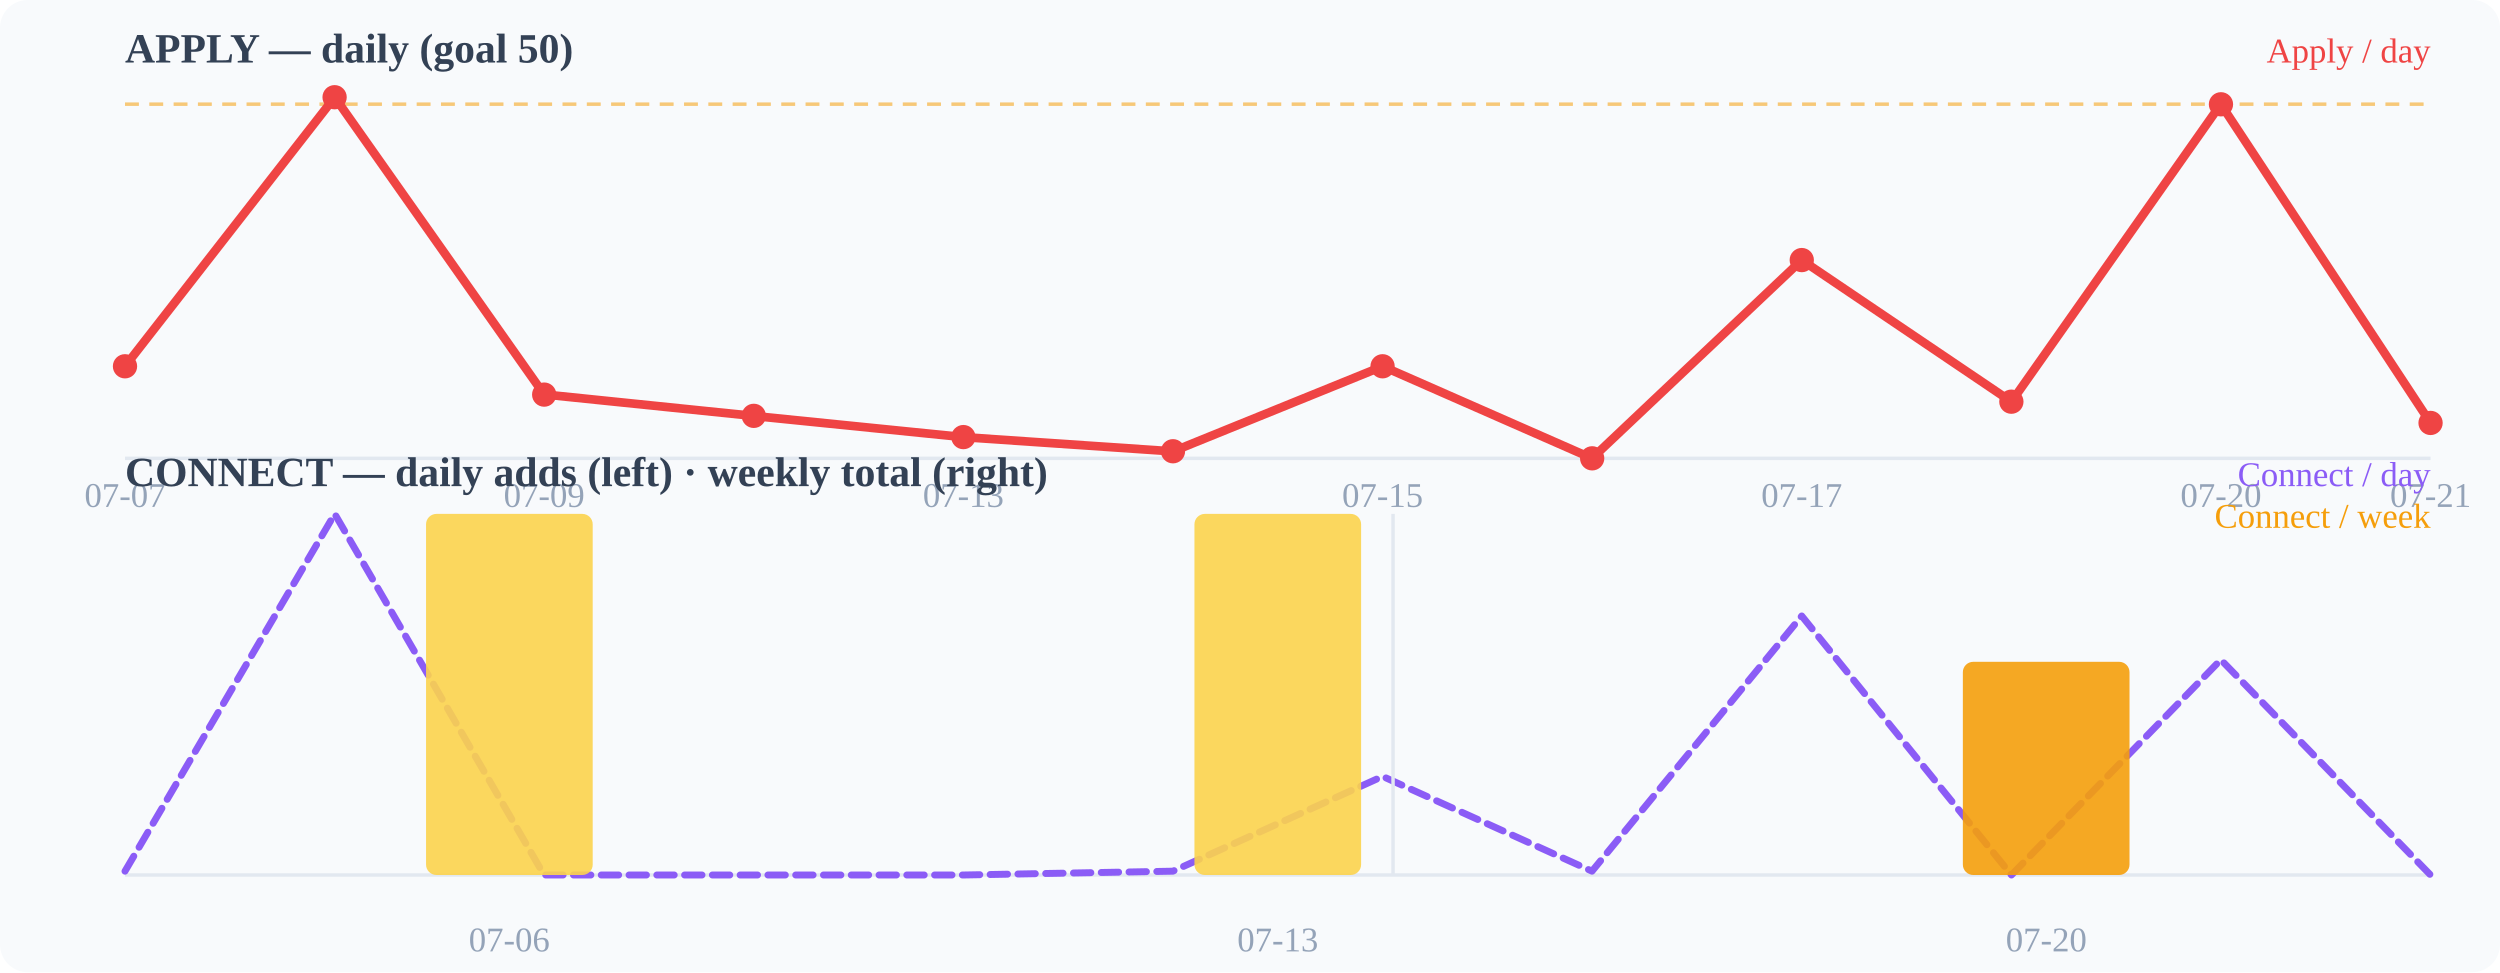
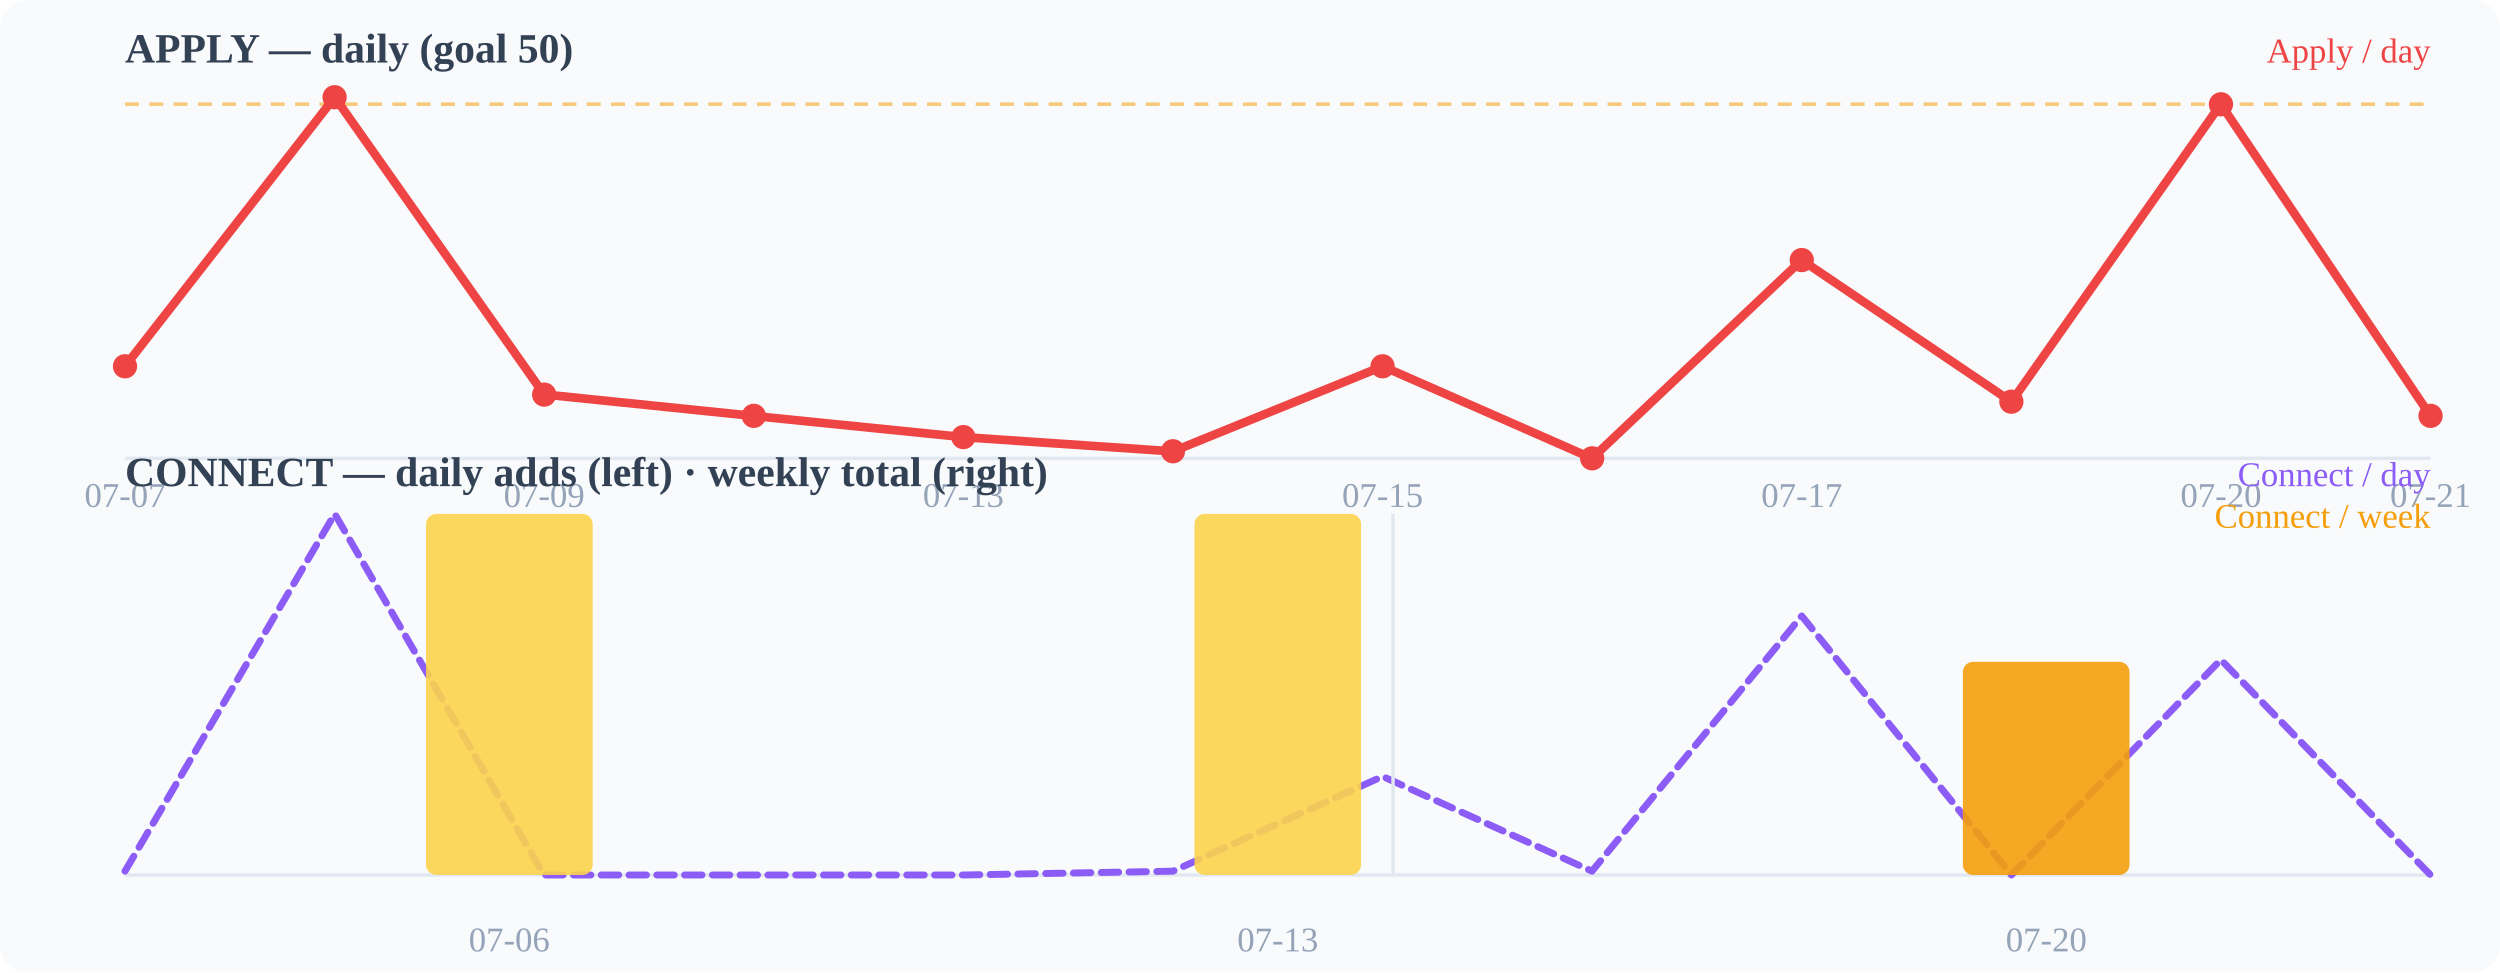
<svg xmlns="http://www.w3.org/2000/svg" width="720" height="280" viewBox="0 0 720 280">
  <rect width="720" height="280" fill="#f8fafc" rx="8" />
  <text x="36" y="18" font-size="12" font-weight="600" fill="#334155">APPLY — daily (goal 50)</text>
  <line x1="36" y1="132" x2="700" y2="132" stroke="#e2e8f0" stroke-width="1" />
  <line x1="36" y1="30.0" x2="700" y2="30.0" stroke="#f59e0b" stroke-width="1" stroke-dasharray="4 3" opacity="0.55" />
-   <polyline points="36.0,105.5 96.4,28.0 156.7,113.6 217.1,119.8 277.5,125.9 337.8,130.0 398.2,105.5 458.5,132.0 518.9,74.9 579.3,115.7 639.6,30.0 700.0,121.8" fill="none" stroke="#ef4444" stroke-width="2.5" stroke-linecap="round" stroke-linejoin="round" />
+   <polyline points="36.0,105.5 96.4,28.0 156.7,113.6 217.1,119.8 277.5,125.9 337.8,130.0 398.2,105.5 458.5,132.0 518.9,74.9 579.3,115.7 639.6,30.0 700.0,119.8" fill="none" stroke="#ef4444" stroke-width="2.5" stroke-linecap="round" stroke-linejoin="round" />
  <circle cx="36" cy="105.49" r="3.5" fill="#ef4444" />
  <circle cx="96.364" cy="28" r="3.5" fill="#ef4444" />
  <circle cx="156.727" cy="113.647" r="3.5" fill="#ef4444" />
  <circle cx="217.091" cy="119.765" r="3.5" fill="#ef4444" />
  <circle cx="277.455" cy="125.882" r="3.5" fill="#ef4444" />
  <circle cx="337.818" cy="129.961" r="3.5" fill="#ef4444" />
  <circle cx="398.182" cy="105.49" r="3.5" fill="#ef4444" />
  <circle cx="458.545" cy="132" r="3.5" fill="#ef4444" />
  <circle cx="518.909" cy="74.902" r="3.5" fill="#ef4444" />
  <circle cx="579.273" cy="115.686" r="3.5" fill="#ef4444" />
  <circle cx="639.636" cy="30.039" r="3.5" fill="#ef4444" />
-   <circle cx="700" cy="121.804" r="3.5" fill="#ef4444" />
+   <circle cx="700" cy="119.765" r="3.5" fill="#ef4444" />
  <text x="36" y="146" font-size="10" fill="#94a3b8" text-anchor="middle">07-07</text>
  <text x="156.727" y="146" font-size="10" fill="#94a3b8" text-anchor="middle">07-09</text>
  <text x="277.455" y="146" font-size="10" fill="#94a3b8" text-anchor="middle">07-13</text>
  <text x="398.182" y="146" font-size="10" fill="#94a3b8" text-anchor="middle">07-15</text>
  <text x="518.909" y="146" font-size="10" fill="#94a3b8" text-anchor="middle">07-17</text>
  <text x="639.636" y="146" font-size="10" fill="#94a3b8" text-anchor="middle">07-20</text>
  <text x="700" y="146" font-size="10" fill="#94a3b8" text-anchor="middle">07-21</text>
  <text x="36" y="140" font-size="12" font-weight="600" fill="#334155">CONNECT — daily adds (left) · weekly total (right)</text>
  <line x1="36" y1="252" x2="700" y2="252" stroke="#e2e8f0" stroke-width="1" />
  <polyline points="36.0,250.9 96.4,148.0 156.7,252.0 217.1,252.0 277.5,252.0 337.8,250.9 398.2,223.6 458.5,250.9 518.9,177.4 579.3,252.0 639.6,190.0 700.0,252.0" fill="none" stroke="#8b5cf6" stroke-width="2" stroke-linecap="round" stroke-linejoin="round" stroke-dasharray="5 3" />
  <rect x="122.7" y="148.0" width="48" height="104.0" rx="3" fill="#fcd34d" opacity="0.9" />
  <rect x="344.0" y="148.0" width="48" height="104.0" rx="3" fill="#fcd34d" opacity="0.9" />
  <rect x="565.3" y="190.6" width="48" height="61.4" rx="3" fill="#f59e0b" opacity="0.9" />
  <line x1="401.2" y1="148" x2="401.2" y2="252" stroke="#e2e8f0" stroke-width="1" />
  <text x="146.667" y="274" font-size="10" fill="#94a3b8" text-anchor="middle">07-06</text>
  <text x="368" y="274" font-size="10" fill="#94a3b8" text-anchor="middle">07-13</text>
  <text x="589.333" y="274" font-size="10" fill="#94a3b8" text-anchor="middle">07-20</text>
  <text x="700" y="18" font-size="10" fill="#ef4444" text-anchor="end">Apply / day</text>
  <text x="700" y="140" font-size="10" fill="#8b5cf6" text-anchor="end">Connect / day</text>
  <text x="700" y="152" font-size="10" fill="#f59e0b" text-anchor="end">Connect / week</text>
</svg>
